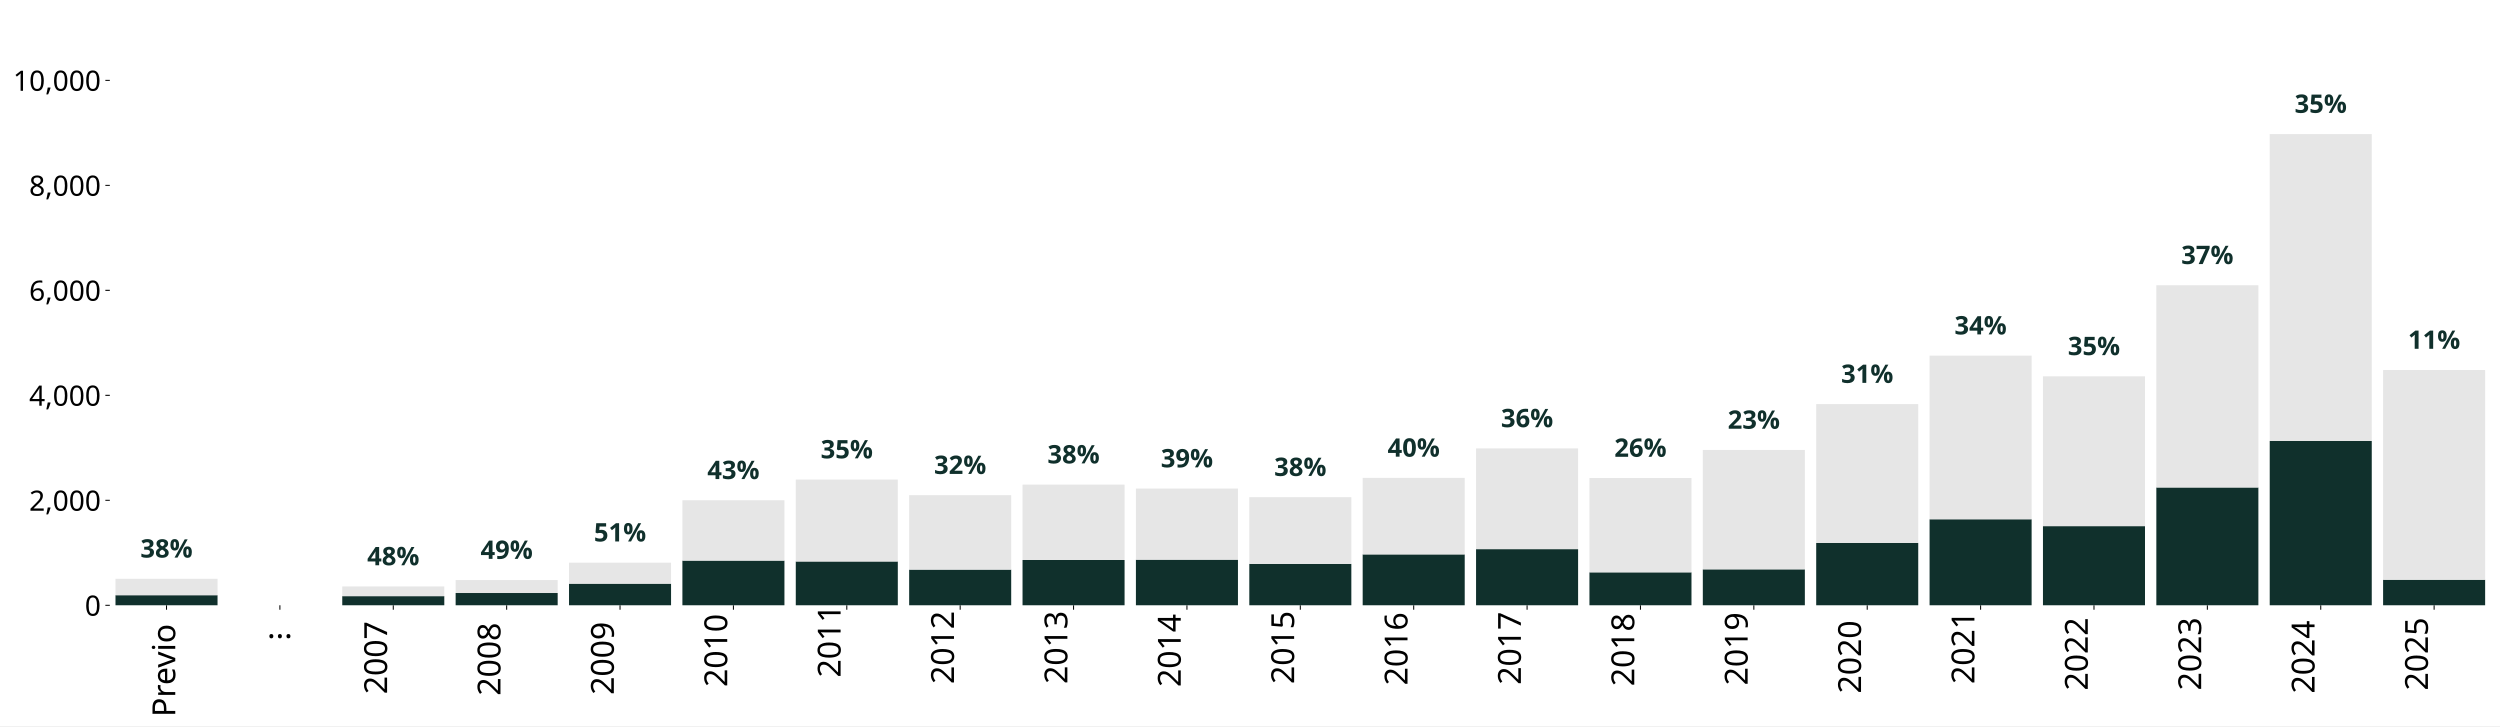
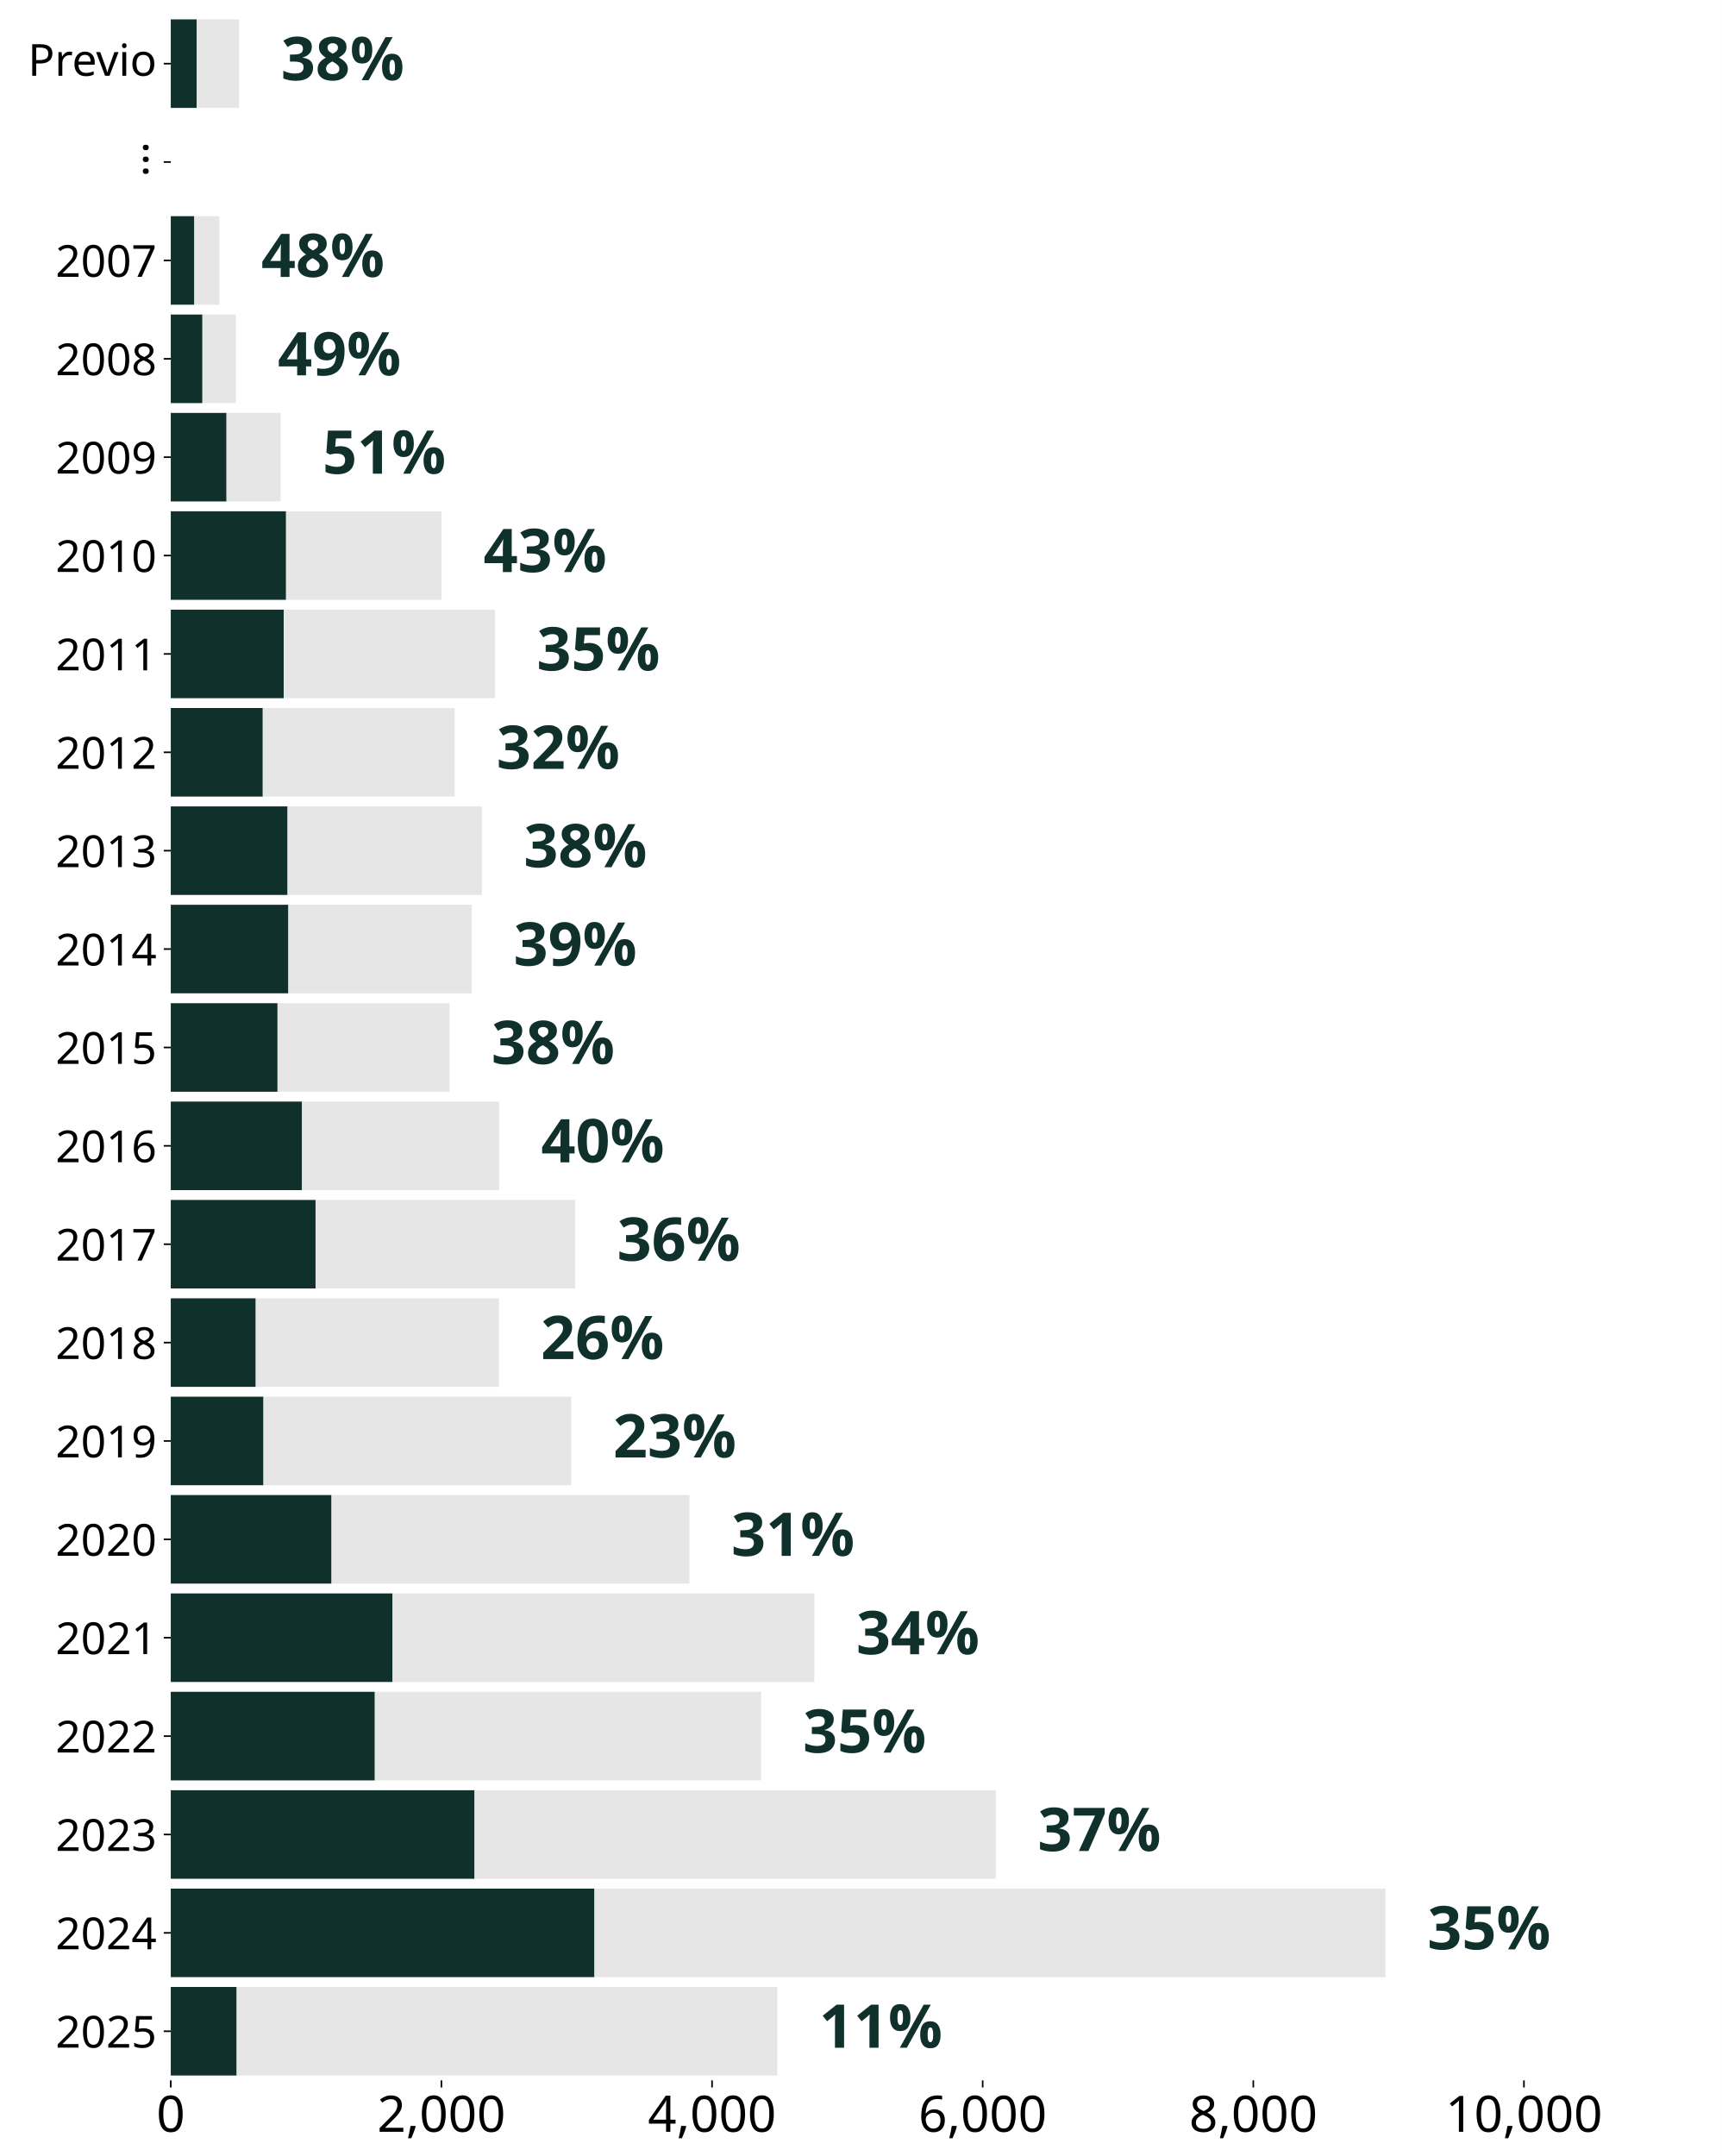
- <svg xmlns="http://www.w3.org/2000/svg" xmlns:xlink="http://www.w3.org/1999/xlink" width="1958.413pt" height="568.8pt" viewBox="0 0 1958.413 568.8" version="1.1">
+ <svg xmlns="http://www.w3.org/2000/svg" xmlns:xlink="http://www.w3.org/1999/xlink" width="856.808pt" height="1072.682pt" viewBox="0 0 856.808 1072.682" version="1.1">
  <defs>
    <style type="text/css">*{stroke-linejoin: round; stroke-linecap: butt}</style>
  </defs>
  <g id="figure_1">
    <g id="patch_1">
-       <path d="M 0 568.8  L 1958.413 568.8  L 1958.413 0  L 0 0  z " style="fill: #ffffff" />
+       <path d="M 0 1072.682  L 856.808 1072.682  L 856.808 0  L 0 0  z " style="fill: #ffffff" />
    </g>
    <g id="axes_1">
      <g id="patch_2">
-         <path d="M 86.033 474.17  L 1951.213 474.17  L 1951.213 7.2  L 86.033 7.2  z " style="fill: #ffffff" />
+         <path d="M 84.978 1035.08  L 849.608 1035.08  L 849.608 7.2  L 84.978 7.2  z " style="fill: #ffffff" />
      </g>
      <g id="matplotlib.axis_1">
        <g id="xtick_1">
          <g id="line2d_1">
            <defs>
-               <path id="m37255c28e0" d="M 0 0  L 0 3.5  " style="stroke: #000000; stroke-width: 0.8" />
+               <path id="m821d5a60a5" d="M 0 0  L 0 3.5  " style="stroke: #000000; stroke-width: 0.8" />
            </defs>
            <g>
-               <use xlink:href="#m37255c28e0" x="130.442" y="474.17" style="stroke: #000000; stroke-width: 0.8" />
+               <use xlink:href="#m821d5a60a5" x="84.978" y="1035.08" style="stroke: #000000; stroke-width: 0.8" />
            </g>
          </g>
          <g id="text_1">
-             <text style="font-weight: 500; font-size: 25px; font-family: 'Montserrat'" transform="translate(137.2921 561.5997) rotate(-90)">Previo</text>
+             <text style="font-weight: 500; font-size: 25px; font-family: 'Montserrat'; text-anchor: middle" x="84.978" y="1060.631" transform="rotate(-0 84.97813 1060.631)">0</text>
          </g>
        </g>
        <g id="xtick_2">
          <g id="line2d_2">
            <g>
-               <use xlink:href="#m37255c28e0" x="219.261" y="474.17" style="stroke: #000000; stroke-width: 0.8" />
+               <use xlink:href="#m821d5a60a5" x="219.645" y="1035.08" style="stroke: #000000; stroke-width: 0.8" />
            </g>
          </g>
          <g id="text_2">
-             <text style="font-weight: 500; font-size: 25px; font-family: 'Montserrat'; text-anchor: middle" x="219.261" y="499.721" transform="rotate(-0 219.2606 499.7208)">...</text>
+             <text style="font-weight: 500; font-size: 25px; font-family: 'Montserrat'; text-anchor: middle" x="219.645" y="1060.631" transform="rotate(-0 219.6446 1060.631)">2,000</text>
          </g>
        </g>
        <g id="xtick_3">
          <g id="line2d_3">
            <g>
-               <use xlink:href="#m37255c28e0" x="308.079" y="474.17" style="stroke: #000000; stroke-width: 0.8" />
+               <use xlink:href="#m821d5a60a5" x="354.311" y="1035.08" style="stroke: #000000; stroke-width: 0.8" />
            </g>
          </g>
          <g id="text_3">
-             <text style="font-weight: 500; font-size: 25px; font-family: 'Montserrat'" transform="translate(303.2271 543.8223) rotate(-90)">2007</text>
+             <text style="font-weight: 500; font-size: 25px; font-family: 'Montserrat'; text-anchor: middle" x="354.311" y="1060.631" transform="rotate(-0 354.3111 1060.631)">4,000</text>
          </g>
        </g>
        <g id="xtick_4">
          <g id="line2d_4">
            <g>
-               <use xlink:href="#m37255c28e0" x="396.897" y="474.17" style="stroke: #000000; stroke-width: 0.8" />
+               <use xlink:href="#m821d5a60a5" x="488.978" y="1035.08" style="stroke: #000000; stroke-width: 0.8" />
            </g>
          </g>
          <g id="text_4">
-             <text style="font-weight: 500; font-size: 25px; font-family: 'Montserrat'" transform="translate(392.0452 544.9747) rotate(-90)">2008</text>
+             <text style="font-weight: 500; font-size: 25px; font-family: 'Montserrat'; text-anchor: middle" x="488.978" y="1060.631" transform="rotate(-0 488.9776 1060.631)">6,000</text>
          </g>
        </g>
        <g id="xtick_5">
          <g id="line2d_5">
            <g>
-               <use xlink:href="#m37255c28e0" x="485.715" y="474.17" style="stroke: #000000; stroke-width: 0.8" />
+               <use xlink:href="#m821d5a60a5" x="623.644" y="1035.08" style="stroke: #000000; stroke-width: 0.8" />
            </g>
          </g>
          <g id="text_5">
-             <text style="font-weight: 500; font-size: 25px; font-family: 'Montserrat'" transform="translate(480.8633 544.2989) rotate(-90)">2009</text>
+             <text style="font-weight: 500; font-size: 25px; font-family: 'Montserrat'; text-anchor: middle" x="623.644" y="1060.631" transform="rotate(-0 623.6441 1060.631)">8,000</text>
          </g>
        </g>
        <g id="xtick_6">
          <g id="line2d_6">
            <g>
-               <use xlink:href="#m37255c28e0" x="574.533" y="474.17" style="stroke: #000000; stroke-width: 0.8" />
+               <use xlink:href="#m821d5a60a5" x="758.311" y="1035.08" style="stroke: #000000; stroke-width: 0.8" />
            </g>
          </g>
          <g id="text_6">
-             <text style="font-weight: 500; font-size: 25px; font-family: 'Montserrat'" transform="translate(569.6814 538.1231) rotate(-90)">2010</text>
-           </g>
-         </g>
-         <g id="xtick_7">
-           <g id="line2d_7">
-             <g>
-               <use xlink:href="#m37255c28e0" x="663.351" y="474.17" style="stroke: #000000; stroke-width: 0.8" />
-             </g>
-           </g>
-           <g id="text_7">
-             <text style="font-weight: 500; font-size: 25px; font-family: 'Montserrat'" transform="translate(658.4995 530.6973) rotate(-90)">2011</text>
-           </g>
-         </g>
-         <g id="xtick_8">
-           <g id="line2d_8">
-             <g>
-               <use xlink:href="#m37255c28e0" x="752.169" y="474.17" style="stroke: #000000; stroke-width: 0.8" />
-             </g>
-           </g>
-           <g id="text_8">
-             <text style="font-weight: 500; font-size: 25px; font-family: 'Montserrat'" transform="translate(747.3176 535.7989) rotate(-90)">2012</text>
-           </g>
-         </g>
-         <g id="xtick_9">
-           <g id="line2d_9">
-             <g>
-               <use xlink:href="#m37255c28e0" x="840.987" y="474.17" style="stroke: #000000; stroke-width: 0.8" />
-             </g>
-           </g>
-           <g id="text_9">
-             <text style="font-weight: 500; font-size: 25px; font-family: 'Montserrat'" transform="translate(836.1357 535.7481) rotate(-90)">2013</text>
-           </g>
-         </g>
-         <g id="xtick_10">
-           <g id="line2d_10">
-             <g>
-               <use xlink:href="#m37255c28e0" x="929.805" y="474.17" style="stroke: #000000; stroke-width: 0.8" />
-             </g>
-           </g>
-           <g id="text_10">
-             <text style="font-weight: 500; font-size: 25px; font-family: 'Montserrat'" transform="translate(924.9538 538.1739) rotate(-90)">2014</text>
-           </g>
-         </g>
-         <g id="xtick_11">
-           <g id="line2d_11">
-             <g>
-               <use xlink:href="#m37255c28e0" x="1018.623" y="474.17" style="stroke: #000000; stroke-width: 0.8" />
-             </g>
-           </g>
-           <g id="text_11">
-             <text style="font-weight: 500; font-size: 25px; font-family: 'Montserrat'" transform="translate(1013.772 535.7989) rotate(-90)">2015</text>
-           </g>
-         </g>
-         <g id="xtick_12">
-           <g id="line2d_12">
-             <g>
-               <use xlink:href="#m37255c28e0" x="1107.442" y="474.17" style="stroke: #000000; stroke-width: 0.8" />
-             </g>
-           </g>
-           <g id="text_12">
-             <text style="font-weight: 500; font-size: 25px; font-family: 'Montserrat'" transform="translate(1102.59 536.8731) rotate(-90)">2016</text>
-           </g>
-         </g>
-         <g id="xtick_13">
-           <g id="line2d_13">
-             <g>
-               <use xlink:href="#m37255c28e0" x="1196.26" y="474.17" style="stroke: #000000; stroke-width: 0.8" />
-             </g>
-           </g>
-           <g id="text_13">
-             <text style="font-weight: 500; font-size: 25px; font-family: 'Montserrat'" transform="translate(1191.408 536.3966) rotate(-90)">2017</text>
-           </g>
-         </g>
-         <g id="xtick_14">
-           <g id="line2d_14">
-             <g>
-               <use xlink:href="#m37255c28e0" x="1285.078" y="474.17" style="stroke: #000000; stroke-width: 0.8" />
-             </g>
-           </g>
-           <g id="text_14">
-             <text style="font-weight: 500; font-size: 25px; font-family: 'Montserrat'" transform="translate(1280.226 537.5489) rotate(-90)">2018</text>
-           </g>
-         </g>
-         <g id="xtick_15">
-           <g id="line2d_15">
-             <g>
-               <use xlink:href="#m37255c28e0" x="1373.896" y="474.17" style="stroke: #000000; stroke-width: 0.8" />
-             </g>
-           </g>
-           <g id="text_15">
-             <text style="font-weight: 500; font-size: 25px; font-family: 'Montserrat'" transform="translate(1369.044 536.8731) rotate(-90)">2019</text>
-           </g>
-         </g>
-         <g id="xtick_16">
-           <g id="line2d_16">
-             <g>
-               <use xlink:href="#m37255c28e0" x="1462.714" y="474.17" style="stroke: #000000; stroke-width: 0.8" />
-             </g>
-           </g>
-           <g id="text_16">
-             <text style="font-weight: 500; font-size: 25px; font-family: 'Montserrat'" transform="translate(1457.862 543.2247) rotate(-90)">2020</text>
-           </g>
-         </g>
-         <g id="xtick_17">
-           <g id="line2d_17">
-             <g>
-               <use xlink:href="#m37255c28e0" x="1551.532" y="474.17" style="stroke: #000000; stroke-width: 0.8" />
-             </g>
-           </g>
-           <g id="text_17">
-             <text style="font-weight: 500; font-size: 25px; font-family: 'Montserrat'" transform="translate(1546.68 535.7989) rotate(-90)">2021</text>
-           </g>
-         </g>
-         <g id="xtick_18">
-           <g id="line2d_18">
-             <g>
-               <use xlink:href="#m37255c28e0" x="1640.35" y="474.17" style="stroke: #000000; stroke-width: 0.8" />
-             </g>
-           </g>
-           <g id="text_18">
-             <text style="font-weight: 500; font-size: 25px; font-family: 'Montserrat'" transform="translate(1635.499 540.9005) rotate(-90)">2022</text>
-           </g>
-         </g>
-         <g id="xtick_19">
-           <g id="line2d_19">
-             <g>
-               <use xlink:href="#m37255c28e0" x="1729.168" y="474.17" style="stroke: #000000; stroke-width: 0.8" />
-             </g>
-           </g>
-           <g id="text_19">
-             <text style="font-weight: 500; font-size: 25px; font-family: 'Montserrat'" transform="translate(1724.317 540.8497) rotate(-90)">2023</text>
-           </g>
-         </g>
-         <g id="xtick_20">
-           <g id="line2d_20">
-             <g>
-               <use xlink:href="#m37255c28e0" x="1817.986" y="474.17" style="stroke: #000000; stroke-width: 0.8" />
-             </g>
-           </g>
-           <g id="text_20">
-             <text style="font-weight: 500; font-size: 25px; font-family: 'Montserrat'" transform="translate(1813.135 543.2755) rotate(-90)">2024</text>
-           </g>
-         </g>
-         <g id="xtick_21">
-           <g id="line2d_21">
-             <g>
-               <use xlink:href="#m37255c28e0" x="1906.804" y="474.17" style="stroke: #000000; stroke-width: 0.8" />
-             </g>
-           </g>
-           <g id="text_21">
-             <text style="font-weight: 500; font-size: 25px; font-family: 'Montserrat'" transform="translate(1901.953 540.9005) rotate(-90)">2025</text>
+             <text style="font-weight: 500; font-size: 25px; font-family: 'Montserrat'; text-anchor: middle" x="758.311" y="1060.631" transform="rotate(-0 758.3106 1060.631)">10,000</text>
          </g>
        </g>
      </g>
      <g id="matplotlib.axis_2">
        <g id="ytick_1">
+           <g id="line2d_7">
+             <defs>
+               <path id="m4a17459987" d="M 0 0  L -3.5 0  " style="stroke: #000000; stroke-width: 0.8" />
+             </defs>
+             <g>
+               <use xlink:href="#m4a17459987" x="84.978" y="31.673" style="stroke: #000000; stroke-width: 0.8" />
+             </g>
+           </g>
+           <g id="text_7">
+             <text style="font-weight: 500; font-size: 22px; font-family: 'Montserrat'; text-anchor: end" x="77.978" y="37.701" transform="rotate(-0 77.97813 37.70099)">Previo</text>
+           </g>
+         </g>
+         <g id="ytick_2">
+           <g id="line2d_8">
+             <g>
+               <use xlink:href="#m4a17459987" x="84.978" y="80.62" style="stroke: #000000; stroke-width: 0.8" />
+             </g>
+           </g>
+           <g id="text_8">
+             <text style="font-weight: 500; font-size: 22px; font-family: 'Montserrat'" transform="translate(73.70875 88.11203) rotate(-90)">...</text>
+           </g>
+         </g>
+         <g id="ytick_3">
+           <g id="line2d_9">
+             <g>
+               <use xlink:href="#m4a17459987" x="84.978" y="129.567" style="stroke: #000000; stroke-width: 0.8" />
+             </g>
+           </g>
+           <g id="text_9">
+             <text style="font-weight: 500; font-size: 22px; font-family: 'Montserrat'; text-anchor: end" x="77.978" y="137.729" transform="rotate(-0 77.97813 137.729)">2007</text>
+           </g>
+         </g>
+         <g id="ytick_4">
+           <g id="line2d_10">
+             <g>
+               <use xlink:href="#m4a17459987" x="84.978" y="178.513" style="stroke: #000000; stroke-width: 0.8" />
+             </g>
+           </g>
+           <g id="text_10">
+             <text style="font-weight: 500; font-size: 22px; font-family: 'Montserrat'; text-anchor: end" x="77.978" y="186.676" transform="rotate(-0 77.97813 186.6757)">2008</text>
+           </g>
+         </g>
+         <g id="ytick_5">
+           <g id="line2d_11">
+             <g>
+               <use xlink:href="#m4a17459987" x="84.978" y="227.46" style="stroke: #000000; stroke-width: 0.8" />
+             </g>
+           </g>
+           <g id="text_11">
+             <text style="font-weight: 500; font-size: 22px; font-family: 'Montserrat'; text-anchor: end" x="77.978" y="235.622" transform="rotate(-0 77.97813 235.6223)">2009</text>
+           </g>
+         </g>
+         <g id="ytick_6">
+           <g id="line2d_12">
+             <g>
+               <use xlink:href="#m4a17459987" x="84.978" y="276.407" style="stroke: #000000; stroke-width: 0.8" />
+             </g>
+           </g>
+           <g id="text_12">
+             <text style="font-weight: 500; font-size: 22px; font-family: 'Montserrat'; text-anchor: end" x="77.978" y="284.569" transform="rotate(-0 77.97813 284.569)">2010</text>
+           </g>
+         </g>
+         <g id="ytick_7">
+           <g id="line2d_13">
+             <g>
+               <use xlink:href="#m4a17459987" x="84.978" y="325.353" style="stroke: #000000; stroke-width: 0.8" />
+             </g>
+           </g>
+           <g id="text_13">
+             <text style="font-weight: 500; font-size: 22px; font-family: 'Montserrat'; text-anchor: end" x="77.978" y="333.516" transform="rotate(-0 77.97813 333.5157)">2011</text>
+           </g>
+         </g>
+         <g id="ytick_8">
+           <g id="line2d_14">
+             <g>
+               <use xlink:href="#m4a17459987" x="84.978" y="374.3" style="stroke: #000000; stroke-width: 0.8" />
+             </g>
+           </g>
+           <g id="text_14">
+             <text style="font-weight: 500; font-size: 22px; font-family: 'Montserrat'; text-anchor: end" x="77.978" y="382.462" transform="rotate(-0 77.97813 382.4623)">2012</text>
+           </g>
+         </g>
+         <g id="ytick_9">
+           <g id="line2d_15">
+             <g>
+               <use xlink:href="#m4a17459987" x="84.978" y="423.247" style="stroke: #000000; stroke-width: 0.8" />
+             </g>
+           </g>
+           <g id="text_15">
+             <text style="font-weight: 500; font-size: 22px; font-family: 'Montserrat'; text-anchor: end" x="77.978" y="431.409" transform="rotate(-0 77.97813 431.409)">2013</text>
+           </g>
+         </g>
+         <g id="ytick_10">
+           <g id="line2d_16">
+             <g>
+               <use xlink:href="#m4a17459987" x="84.978" y="472.193" style="stroke: #000000; stroke-width: 0.8" />
+             </g>
+           </g>
+           <g id="text_16">
+             <text style="font-weight: 500; font-size: 22px; font-family: 'Montserrat'; text-anchor: end" x="77.978" y="480.356" transform="rotate(-0 77.97813 480.3557)">2014</text>
+           </g>
+         </g>
+         <g id="ytick_11">
+           <g id="line2d_17">
+             <g>
+               <use xlink:href="#m4a17459987" x="84.978" y="521.14" style="stroke: #000000; stroke-width: 0.8" />
+             </g>
+           </g>
+           <g id="text_17">
+             <text style="font-weight: 500; font-size: 22px; font-family: 'Montserrat'; text-anchor: end" x="77.978" y="529.302" transform="rotate(-0 77.97813 529.3023)">2015</text>
+           </g>
+         </g>
+         <g id="ytick_12">
+           <g id="line2d_18">
+             <g>
+               <use xlink:href="#m4a17459987" x="84.978" y="570.087" style="stroke: #000000; stroke-width: 0.8" />
+             </g>
+           </g>
+           <g id="text_18">
+             <text style="font-weight: 500; font-size: 22px; font-family: 'Montserrat'; text-anchor: end" x="77.978" y="578.249" transform="rotate(-0 77.97813 578.249)">2016</text>
+           </g>
+         </g>
+         <g id="ytick_13">
+           <g id="line2d_19">
+             <g>
+               <use xlink:href="#m4a17459987" x="84.978" y="619.033" style="stroke: #000000; stroke-width: 0.8" />
+             </g>
+           </g>
+           <g id="text_19">
+             <text style="font-weight: 500; font-size: 22px; font-family: 'Montserrat'; text-anchor: end" x="77.978" y="627.196" transform="rotate(-0 77.97813 627.1957)">2017</text>
+           </g>
+         </g>
+         <g id="ytick_14">
+           <g id="line2d_20">
+             <g>
+               <use xlink:href="#m4a17459987" x="84.978" y="667.98" style="stroke: #000000; stroke-width: 0.8" />
+             </g>
+           </g>
+           <g id="text_20">
+             <text style="font-weight: 500; font-size: 22px; font-family: 'Montserrat'; text-anchor: end" x="77.978" y="676.142" transform="rotate(-0 77.97813 676.1423)">2018</text>
+           </g>
+         </g>
+         <g id="ytick_15">
+           <g id="line2d_21">
+             <g>
+               <use xlink:href="#m4a17459987" x="84.978" y="716.927" style="stroke: #000000; stroke-width: 0.8" />
+             </g>
+           </g>
+           <g id="text_21">
+             <text style="font-weight: 500; font-size: 22px; font-family: 'Montserrat'; text-anchor: end" x="77.978" y="725.089" transform="rotate(-0 77.97813 725.089)">2019</text>
+           </g>
+         </g>
+         <g id="ytick_16">
          <g id="line2d_22">
-             <defs>
-               <path id="m4f45908cc1" d="M 0 0  L -3.5 0  " style="stroke: #000000; stroke-width: 0.8" />
-             </defs>
-             <g>
-               <use xlink:href="#m4f45908cc1" x="86.033" y="474.17" style="stroke: #000000; stroke-width: 0.8" />
+             <g>
+               <use xlink:href="#m4a17459987" x="84.978" y="765.873" style="stroke: #000000; stroke-width: 0.8" />
            </g>
          </g>
          <g id="text_22">
-             <text style="font-weight: 500; font-size: 22px; font-family: 'Montserrat'; text-anchor: end" x="79.033" y="482.332" transform="rotate(-0 79.03344 482.3323)">0</text>
-           </g>
-         </g>
-         <g id="ytick_2">
+             <text style="font-weight: 500; font-size: 22px; font-family: 'Montserrat'; text-anchor: end" x="77.978" y="774.036" transform="rotate(-0 77.97813 774.0357)">2020</text>
+           </g>
+         </g>
+         <g id="ytick_17">
          <g id="line2d_23">
            <g>
-               <use xlink:href="#m4f45908cc1" x="86.033" y="391.927" style="stroke: #000000; stroke-width: 0.8" />
+               <use xlink:href="#m4a17459987" x="84.978" y="814.82" style="stroke: #000000; stroke-width: 0.8" />
            </g>
          </g>
          <g id="text_23">
-             <text style="font-weight: 500; font-size: 22px; font-family: 'Montserrat'; text-anchor: end" x="79.033" y="400.09" transform="rotate(-0 79.03344 400.0897)">2,000</text>
-           </g>
-         </g>
-         <g id="ytick_3">
+             <text style="font-weight: 500; font-size: 22px; font-family: 'Montserrat'; text-anchor: end" x="77.978" y="822.982" transform="rotate(-0 77.97813 822.9823)">2021</text>
+           </g>
+         </g>
+         <g id="ytick_18">
          <g id="line2d_24">
            <g>
-               <use xlink:href="#m4f45908cc1" x="86.033" y="309.685" style="stroke: #000000; stroke-width: 0.8" />
+               <use xlink:href="#m4a17459987" x="84.978" y="863.767" style="stroke: #000000; stroke-width: 0.8" />
            </g>
          </g>
          <g id="text_24">
-             <text style="font-weight: 500; font-size: 22px; font-family: 'Montserrat'; text-anchor: end" x="79.033" y="317.847" transform="rotate(-0 79.03344 317.847)">4,000</text>
-           </g>
-         </g>
-         <g id="ytick_4">
+             <text style="font-weight: 500; font-size: 22px; font-family: 'Montserrat'; text-anchor: end" x="77.978" y="871.929" transform="rotate(-0 77.97813 871.929)">2022</text>
+           </g>
+         </g>
+         <g id="ytick_19">
          <g id="line2d_25">
            <g>
-               <use xlink:href="#m4f45908cc1" x="86.033" y="227.442" style="stroke: #000000; stroke-width: 0.8" />
+               <use xlink:href="#m4a17459987" x="84.978" y="912.713" style="stroke: #000000; stroke-width: 0.8" />
            </g>
          </g>
          <g id="text_25">
-             <text style="font-weight: 500; font-size: 22px; font-family: 'Montserrat'; text-anchor: end" x="79.033" y="235.604" transform="rotate(-0 79.03344 235.6043)">6,000</text>
-           </g>
-         </g>
-         <g id="ytick_5">
+             <text style="font-weight: 500; font-size: 22px; font-family: 'Montserrat'; text-anchor: end" x="77.978" y="920.876" transform="rotate(-0 77.97813 920.8757)">2023</text>
+           </g>
+         </g>
+         <g id="ytick_20">
          <g id="line2d_26">
            <g>
-               <use xlink:href="#m4f45908cc1" x="86.033" y="145.199" style="stroke: #000000; stroke-width: 0.8" />
+               <use xlink:href="#m4a17459987" x="84.978" y="961.66" style="stroke: #000000; stroke-width: 0.8" />
            </g>
          </g>
          <g id="text_26">
-             <text style="font-weight: 500; font-size: 22px; font-family: 'Montserrat'; text-anchor: end" x="79.033" y="153.362" transform="rotate(-0 79.03344 153.3616)">8,000</text>
-           </g>
-         </g>
-         <g id="ytick_6">
+             <text style="font-weight: 500; font-size: 22px; font-family: 'Montserrat'; text-anchor: end" x="77.978" y="969.822" transform="rotate(-0 77.97813 969.8223)">2024</text>
+           </g>
+         </g>
+         <g id="ytick_21">
          <g id="line2d_27">
            <g>
-               <use xlink:href="#m4f45908cc1" x="86.033" y="62.957" style="stroke: #000000; stroke-width: 0.8" />
+               <use xlink:href="#m4a17459987" x="84.978" y="1010.607" style="stroke: #000000; stroke-width: 0.8" />
            </g>
          </g>
          <g id="text_27">
-             <text style="font-weight: 500; font-size: 22px; font-family: 'Montserrat'; text-anchor: end" x="79.033" y="71.119" transform="rotate(-0 79.03344 71.11897)">10,000</text>
+             <text style="font-weight: 500; font-size: 22px; font-family: 'Montserrat'; text-anchor: end" x="77.978" y="1018.769" transform="rotate(-0 77.97813 1018.769)">2025</text>
          </g>
        </g>
      </g>
      <g id="patch_3">
-         <path d="M 90.474 474.17  L 170.411 474.17  L 170.411 466.275  L 90.474 466.275  z " clip-path="url(#pc58147cf95)" style="fill: #10302c" />
+         <path d="M 84.978 9.647  L 97.906 9.647  L 97.906 53.699  L 84.978 53.699  z " clip-path="url(#p57cb25bc45)" style="fill: #10302c" />
      </g>
      <g id="patch_4">
-         <path d="M 90.474 466.275  L 170.411 466.275  L 170.411 453.404  L 90.474 453.404  z " clip-path="url(#pc58147cf95)" style="fill: #e6e6e6" />
+         <path d="M 97.906 9.647  L 118.981 9.647  L 118.981 53.699  L 97.906 53.699  z " clip-path="url(#p57cb25bc45)" style="fill: #e6e6e6" />
      </g>
      <g id="patch_5">
-         <path d="M 268.111 474.17  L 348.047 474.17  L 348.047 467.015  L 268.111 467.015  z " clip-path="url(#pc58147cf95)" style="fill: #10302c" />
+         <path d="M 84.978 107.541  L 96.694 107.541  L 96.694 151.593  L 84.978 151.593  z " clip-path="url(#p57cb25bc45)" style="fill: #10302c" />
      </g>
      <g id="patch_6">
-         <path d="M 268.111 467.015  L 348.047 467.015  L 348.047 459.407  L 268.111 459.407  z " clip-path="url(#pc58147cf95)" style="fill: #e6e6e6" />
+         <path d="M 96.694 107.541  L 109.151 107.541  L 109.151 151.593  L 96.694 151.593  z " clip-path="url(#p57cb25bc45)" style="fill: #e6e6e6" />
      </g>
      <g id="patch_7">
-         <path d="M 356.929 474.17  L 436.865 474.17  L 436.865 464.548  L 356.929 464.548  z " clip-path="url(#pc58147cf95)" style="fill: #10302c" />
+         <path d="M 84.978 156.487  L 100.734 156.487  L 100.734 200.539  L 84.978 200.539  z " clip-path="url(#p57cb25bc45)" style="fill: #10302c" />
      </g>
      <g id="patch_8">
-         <path d="M 356.929 464.548  L 436.865 464.548  L 436.865 454.391  L 356.929 454.391  z " clip-path="url(#pc58147cf95)" style="fill: #e6e6e6" />
+         <path d="M 100.734 156.487  L 117.365 156.487  L 117.365 200.539  L 100.734 200.539  z " clip-path="url(#p57cb25bc45)" style="fill: #e6e6e6" />
      </g>
      <g id="patch_9">
-         <path d="M 445.747 474.17  L 525.683 474.17  L 525.683 457.228  L 445.747 457.228  z " clip-path="url(#pc58147cf95)" style="fill: #10302c" />
+         <path d="M 84.978 205.434  L 112.719 205.434  L 112.719 249.486  L 84.978 249.486  z " clip-path="url(#p57cb25bc45)" style="fill: #10302c" />
      </g>
      <g id="patch_10">
-         <path d="M 445.747 457.228  L 525.683 457.228  L 525.683 440.779  L 445.747 440.779  z " clip-path="url(#pc58147cf95)" style="fill: #e6e6e6" />
+         <path d="M 112.719 205.434  L 139.653 205.434  L 139.653 249.486  L 112.719 249.486  z " clip-path="url(#p57cb25bc45)" style="fill: #e6e6e6" />
      </g>
      <g id="patch_11">
-         <path d="M 534.565 474.17  L 614.501 474.17  L 614.501 439.135  L 534.565 439.135  z " clip-path="url(#pc58147cf95)" style="fill: #10302c" />
+         <path d="M 84.978 254.381  L 142.346 254.381  L 142.346 298.433  L 84.978 298.433  z " clip-path="url(#p57cb25bc45)" style="fill: #10302c" />
      </g>
      <g id="patch_12">
-         <path d="M 534.565 439.135  L 614.501 439.135  L 614.501 391.886  L 534.565 391.886  z " clip-path="url(#pc58147cf95)" style="fill: #e6e6e6" />
+         <path d="M 142.346 254.381  L 219.712 254.381  L 219.712 298.433  L 142.346 298.433  z " clip-path="url(#p57cb25bc45)" style="fill: #e6e6e6" />
      </g>
      <g id="patch_13">
-         <path d="M 623.383 474.17  L 703.319 474.17  L 703.319 439.834  L 623.383 439.834  z " clip-path="url(#pc58147cf95)" style="fill: #10302c" />
+         <path d="M 84.978 303.327  L 141.201 303.327  L 141.201 347.379  L 84.978 347.379  z " clip-path="url(#p57cb25bc45)" style="fill: #10302c" />
      </g>
      <g id="patch_14">
-         <path d="M 623.383 439.834  L 703.319 439.834  L 703.319 375.684  L 623.383 375.684  z " clip-path="url(#pc58147cf95)" style="fill: #e6e6e6" />
+         <path d="M 141.201 303.327  L 246.241 303.327  L 246.241 347.379  L 141.201 347.379  z " clip-path="url(#p57cb25bc45)" style="fill: #e6e6e6" />
      </g>
      <g id="patch_15">
-         <path d="M 712.201 474.17  L 792.137 474.17  L 792.137 446.207  L 712.201 446.207  z " clip-path="url(#pc58147cf95)" style="fill: #10302c" />
+         <path d="M 84.978 352.274  L 130.765 352.274  L 130.765 396.326  L 84.978 396.326  z " clip-path="url(#p57cb25bc45)" style="fill: #10302c" />
      </g>
      <g id="patch_16">
-         <path d="M 712.201 446.207  L 792.137 446.207  L 792.137 387.897  L 712.201 387.897  z " clip-path="url(#pc58147cf95)" style="fill: #e6e6e6" />
+         <path d="M 130.765 352.274  L 226.243 352.274  L 226.243 396.326  L 130.765 396.326  z " clip-path="url(#p57cb25bc45)" style="fill: #e6e6e6" />
      </g>
      <g id="patch_17">
-         <path d="M 801.019 474.17  L 880.955 474.17  L 880.955 438.682  L 801.019 438.682  z " clip-path="url(#pc58147cf95)" style="fill: #10302c" />
+         <path d="M 84.978 401.221  L 143.087 401.221  L 143.087 445.273  L 84.978 445.273  z " clip-path="url(#p57cb25bc45)" style="fill: #10302c" />
      </g>
      <g id="patch_18">
-         <path d="M 801.019 438.682  L 880.955 438.682  L 880.955 379.632  L 801.019 379.632  z " clip-path="url(#pc58147cf95)" style="fill: #e6e6e6" />
+         <path d="M 143.087 401.221  L 239.777 401.221  L 239.777 445.273  L 143.087 445.273  z " clip-path="url(#p57cb25bc45)" style="fill: #e6e6e6" />
      </g>
      <g id="patch_19">
-         <path d="M 889.837 474.17  L 969.773 474.17  L 969.773 438.436  L 889.837 438.436  z " clip-path="url(#pc58147cf95)" style="fill: #10302c" />
+         <path d="M 84.978 450.167  L 143.491 450.167  L 143.491 494.219  L 84.978 494.219  z " clip-path="url(#p57cb25bc45)" style="fill: #10302c" />
      </g>
      <g id="patch_20">
-         <path d="M 889.837 438.436  L 969.773 438.436  L 969.773 382.716  L 889.837 382.716  z " clip-path="url(#pc58147cf95)" style="fill: #e6e6e6" />
+         <path d="M 143.491 450.167  L 234.727 450.167  L 234.727 494.219  L 143.491 494.219  z " clip-path="url(#p57cb25bc45)" style="fill: #e6e6e6" />
      </g>
      <g id="patch_21">
-         <path d="M 978.655 474.17  L 1058.592 474.17  L 1058.592 441.725  L 978.655 441.725  z " clip-path="url(#pc58147cf95)" style="fill: #10302c" />
+         <path d="M 84.978 499.114  L 138.104 499.114  L 138.104 543.166  L 84.978 543.166  z " clip-path="url(#p57cb25bc45)" style="fill: #10302c" />
      </g>
      <g id="patch_22">
-         <path d="M 978.655 441.725  L 1058.592 441.725  L 1058.592 389.46  L 978.655 389.46  z " clip-path="url(#pc58147cf95)" style="fill: #e6e6e6" />
+         <path d="M 138.104 499.114  L 223.685 499.114  L 223.685 543.166  L 138.104 543.166  z " clip-path="url(#p57cb25bc45)" style="fill: #e6e6e6" />
      </g>
      <g id="patch_23">
-         <path d="M 1067.473 474.17  L 1147.41 474.17  L 1147.41 434.282  L 1067.473 434.282  z " clip-path="url(#pc58147cf95)" style="fill: #10302c" />
+         <path d="M 84.978 548.061  L 150.291 548.061  L 150.291 592.113  L 84.978 592.113  z " clip-path="url(#p57cb25bc45)" style="fill: #10302c" />
      </g>
      <g id="patch_24">
-         <path d="M 1067.473 434.282  L 1147.41 434.282  L 1147.41 374.369  L 1067.473 374.369  z " clip-path="url(#pc58147cf95)" style="fill: #e6e6e6" />
+         <path d="M 150.291 548.061  L 248.396 548.061  L 248.396 592.113  L 150.291 592.113  z " clip-path="url(#p57cb25bc45)" style="fill: #e6e6e6" />
      </g>
      <g id="patch_25">
-         <path d="M 1156.291 474.17  L 1236.228 474.17  L 1236.228 430.17  L 1156.291 430.17  z " clip-path="url(#pc58147cf95)" style="fill: #10302c" />
+         <path d="M 84.978 597.007  L 157.025 597.007  L 157.025 641.059  L 84.978 641.059  z " clip-path="url(#p57cb25bc45)" style="fill: #10302c" />
      </g>
      <g id="patch_26">
-         <path d="M 1156.291 430.17  L 1236.228 430.17  L 1236.228 351.258  L 1156.291 351.258  z " clip-path="url(#pc58147cf95)" style="fill: #e6e6e6" />
+         <path d="M 157.025 597.007  L 286.237 597.007  L 286.237 641.059  L 157.025 641.059  z " clip-path="url(#p57cb25bc45)" style="fill: #e6e6e6" />
      </g>
      <g id="patch_27">
-         <path d="M 1245.11 474.17  L 1325.046 474.17  L 1325.046 448.346  L 1245.11 448.346  z " clip-path="url(#pc58147cf95)" style="fill: #10302c" />
+         <path d="M 84.978 645.954  L 127.263 645.954  L 127.263 690.006  L 84.978 690.006  z " clip-path="url(#p57cb25bc45)" style="fill: #10302c" />
      </g>
      <g id="patch_28">
-         <path d="M 1245.11 448.346  L 1325.046 448.346  L 1325.046 374.451  L 1245.11 374.451  z " clip-path="url(#pc58147cf95)" style="fill: #e6e6e6" />
+         <path d="M 127.263 645.954  L 248.261 645.954  L 248.261 690.006  L 127.263 690.006  z " clip-path="url(#p57cb25bc45)" style="fill: #e6e6e6" />
      </g>
      <g id="patch_29">
-         <path d="M 1333.928 474.17  L 1413.864 474.17  L 1413.864 446.002  L 1333.928 446.002  z " clip-path="url(#pc58147cf95)" style="fill: #10302c" />
+         <path d="M 84.978 694.901  L 131.101 694.901  L 131.101 738.953  L 84.978 738.953  z " clip-path="url(#p57cb25bc45)" style="fill: #10302c" />
      </g>
      <g id="patch_30">
-         <path d="M 1333.928 446.002  L 1413.864 446.002  L 1413.864 352.492  L 1333.928 352.492  z " clip-path="url(#pc58147cf95)" style="fill: #e6e6e6" />
+         <path d="M 131.101 694.901  L 284.217 694.901  L 284.217 738.953  L 131.101 738.953  z " clip-path="url(#p57cb25bc45)" style="fill: #e6e6e6" />
      </g>
      <g id="patch_31">
-         <path d="M 1422.746 474.17  L 1502.682 474.17  L 1502.682 425.318  L 1422.746 425.318  z " clip-path="url(#pc58147cf95)" style="fill: #10302c" />
+         <path d="M 84.978 743.847  L 164.97 743.847  L 164.97 787.899  L 84.978 787.899  z " clip-path="url(#p57cb25bc45)" style="fill: #10302c" />
      </g>
      <g id="patch_32">
-         <path d="M 1422.746 425.318  L 1502.682 425.318  L 1502.682 316.552  L 1422.746 316.552  z " clip-path="url(#pc58147cf95)" style="fill: #e6e6e6" />
+         <path d="M 164.97 743.847  L 343.066 743.847  L 343.066 787.899  L 164.97 787.899  z " clip-path="url(#p57cb25bc45)" style="fill: #e6e6e6" />
      </g>
      <g id="patch_33">
-         <path d="M 1511.564 474.17  L 1591.5 474.17  L 1591.5 406.772  L 1511.564 406.772  z " clip-path="url(#pc58147cf95)" style="fill: #10302c" />
+         <path d="M 84.978 792.794  L 195.337 792.794  L 195.337 836.846  L 84.978 836.846  z " clip-path="url(#p57cb25bc45)" style="fill: #10302c" />
      </g>
      <g id="patch_34">
-         <path d="M 1511.564 406.772  L 1591.5 406.772  L 1591.5 278.597  L 1511.564 278.597  z " clip-path="url(#pc58147cf95)" style="fill: #e6e6e6" />
+         <path d="M 195.337 792.794  L 405.215 792.794  L 405.215 836.846  L 195.337 836.846  z " clip-path="url(#p57cb25bc45)" style="fill: #e6e6e6" />
      </g>
      <g id="patch_35">
-         <path d="M 1600.382 474.17  L 1680.318 474.17  L 1680.318 412.159  L 1600.382 412.159  z " clip-path="url(#pc58147cf95)" style="fill: #10302c" />
+         <path d="M 84.978 841.741  L 186.517 841.741  L 186.517 885.793  L 84.978 885.793  z " clip-path="url(#p57cb25bc45)" style="fill: #10302c" />
      </g>
      <g id="patch_36">
-         <path d="M 1600.382 412.159  L 1680.318 412.159  L 1680.318 294.799  L 1600.382 294.799  z " clip-path="url(#pc58147cf95)" style="fill: #e6e6e6" />
+         <path d="M 186.517 841.741  L 378.686 841.741  L 378.686 885.793  L 186.517 885.793  z " clip-path="url(#p57cb25bc45)" style="fill: #e6e6e6" />
      </g>
      <g id="patch_37">
-         <path d="M 1689.2 474.17  L 1769.136 474.17  L 1769.136 381.853  L 1689.2 381.853  z " clip-path="url(#pc58147cf95)" style="fill: #10302c" />
+         <path d="M 84.978 890.687  L 236.141 890.687  L 236.141 934.739  L 84.978 934.739  z " clip-path="url(#p57cb25bc45)" style="fill: #10302c" />
      </g>
      <g id="patch_38">
-         <path d="M 1689.2 381.853  L 1769.136 381.853  L 1769.136 223.453  L 1689.2 223.453  z " clip-path="url(#pc58147cf95)" style="fill: #e6e6e6" />
+         <path d="M 236.141 890.687  L 495.509 890.687  L 495.509 934.739  L 236.141 934.739  z " clip-path="url(#p57cb25bc45)" style="fill: #e6e6e6" />
      </g>
      <g id="patch_39">
-         <path d="M 1778.018 474.17  L 1857.954 474.17  L 1857.954 345.419  L 1778.018 345.419  z " clip-path="url(#pc58147cf95)" style="fill: #10302c" />
+         <path d="M 84.978 939.634  L 295.799 939.634  L 295.799 983.686  L 84.978 983.686  z " clip-path="url(#p57cb25bc45)" style="fill: #10302c" />
      </g>
      <g id="patch_40">
-         <path d="M 1778.018 345.419  L 1857.954 345.419  L 1857.954 105.024  L 1778.018 105.024  z " clip-path="url(#pc58147cf95)" style="fill: #e6e6e6" />
+         <path d="M 295.799 939.634  L 689.429 939.634  L 689.429 983.686  L 295.799 983.686  z " clip-path="url(#p57cb25bc45)" style="fill: #e6e6e6" />
      </g>
      <g id="patch_41">
-         <path d="M 1866.836 474.17  L 1946.773 474.17  L 1946.773 454.144  L 1866.836 454.144  z " clip-path="url(#pc58147cf95)" style="fill: #10302c" />
+         <path d="M 84.978 988.581  L 117.769 988.581  L 117.769 1032.633  L 84.978 1032.633  z " clip-path="url(#p57cb25bc45)" style="fill: #10302c" />
      </g>
      <g id="patch_42">
-         <path d="M 1866.836 454.144  L 1946.773 454.144  L 1946.773 289.864  L 1866.836 289.864  z " clip-path="url(#pc58147cf95)" style="fill: #e6e6e6" />
+         <path d="M 117.769 988.581  L 386.766 988.581  L 386.766 1032.633  L 117.769 1032.633  z " clip-path="url(#p57cb25bc45)" style="fill: #e6e6e6" />
      </g>
      <g id="text_28">
-         <text style="font-weight: 700; font-size: 20px; font-family: 'Montserrat'; text-anchor: middle; fill: #10302c" x="130.442" y="436.787" transform="rotate(-0 130.4425 436.7869)">38%</text>
+         <text style="font-weight: 700; font-size: 30px; font-family: 'Montserrat'; text-anchor: start; fill: #10302c" x="139.835" y="39.893" transform="rotate(-0 139.835 39.89287)">38%</text>
      </g>
      <g id="text_29">
-         <text style="font-weight: 700; font-size: 20px; font-family: 'Montserrat'; text-anchor: middle; fill: #10302c" x="308.079" y="442.791" transform="rotate(-0 308.0787 442.7906)">48%</text>
+         <text style="font-weight: 700; font-size: 30px; font-family: 'Montserrat'; text-anchor: start; fill: #10302c" x="130.004" y="137.786" transform="rotate(-0 130.0043 137.7862)">48%</text>
      </g>
      <g id="text_30">
-         <text style="font-weight: 700; font-size: 20px; font-family: 'Montserrat'; text-anchor: middle; fill: #10302c" x="396.897" y="437.774" transform="rotate(-0 396.8968 437.7738)">49%</text>
+         <text style="font-weight: 700; font-size: 30px; font-family: 'Montserrat'; text-anchor: start; fill: #10302c" x="138.219" y="186.733" transform="rotate(-0 138.219 186.7329)">49%</text>
      </g>
      <g id="text_31">
-         <text style="font-weight: 700; font-size: 20px; font-family: 'Montserrat'; text-anchor: middle; fill: #10302c" x="485.715" y="424.163" transform="rotate(-0 485.7149 424.1627)">51%</text>
+         <text style="font-weight: 700; font-size: 30px; font-family: 'Montserrat'; text-anchor: start; fill: #10302c" x="160.506" y="235.68" transform="rotate(-0 160.5063 235.6795)">51%</text>
      </g>
      <g id="text_32">
-         <text style="font-weight: 700; font-size: 20px; font-family: 'Montserrat'; text-anchor: middle; fill: #10302c" x="574.533" y="375.269" transform="rotate(-0 574.533 375.2694)">43%</text>
+         <text style="font-weight: 700; font-size: 30px; font-family: 'Montserrat'; text-anchor: start; fill: #10302c" x="240.566" y="284.626" transform="rotate(-0 240.5655 284.6262)">43%</text>
      </g>
      <g id="text_33">
-         <text style="font-weight: 700; font-size: 20px; font-family: 'Montserrat'; text-anchor: middle; fill: #10302c" x="663.351" y="359.068" transform="rotate(-0 663.3511 359.0676)">35%</text>
+         <text style="font-weight: 700; font-size: 30px; font-family: 'Montserrat'; text-anchor: start; fill: #10302c" x="267.095" y="333.573" transform="rotate(-0 267.0948 333.5729)">35%</text>
      </g>
      <g id="text_34">
-         <text style="font-weight: 700; font-size: 20px; font-family: 'Montserrat'; text-anchor: middle; fill: #10302c" x="752.169" y="371.281" transform="rotate(-0 752.1692 371.2806)">32%</text>
+         <text style="font-weight: 700; font-size: 30px; font-family: 'Montserrat'; text-anchor: start; fill: #10302c" x="247.097" y="382.52" transform="rotate(-0 247.0968 382.5195)">32%</text>
      </g>
      <g id="text_35">
-         <text style="font-weight: 700; font-size: 20px; font-family: 'Montserrat'; text-anchor: middle; fill: #10302c" x="840.987" y="363.015" transform="rotate(-0 840.9872 363.0152)">38%</text>
+         <text style="font-weight: 700; font-size: 30px; font-family: 'Montserrat'; text-anchor: start; fill: #10302c" x="260.631" y="431.466" transform="rotate(-0 260.6308 431.4662)">38%</text>
      </g>
      <g id="text_36">
-         <text style="font-weight: 700; font-size: 20px; font-family: 'Montserrat'; text-anchor: middle; fill: #10302c" x="929.805" y="366.099" transform="rotate(-0 929.8053 366.0994)">39%</text>
+         <text style="font-weight: 700; font-size: 30px; font-family: 'Montserrat'; text-anchor: start; fill: #10302c" x="255.581" y="480.413" transform="rotate(-0 255.5808 480.4129)">39%</text>
      </g>
      <g id="text_37">
-         <text style="font-weight: 700; font-size: 20px; font-family: 'Montserrat'; text-anchor: middle; fill: #10302c" x="1018.623" y="372.843" transform="rotate(-0 1018.623 372.8433)">38%</text>
+         <text style="font-weight: 700; font-size: 30px; font-family: 'Montserrat'; text-anchor: start; fill: #10302c" x="244.538" y="529.36" transform="rotate(-0 244.5382 529.3595)">38%</text>
      </g>
      <g id="text_38">
-         <text style="font-weight: 700; font-size: 20px; font-family: 'Montserrat'; text-anchor: middle; fill: #10302c" x="1107.442" y="357.752" transform="rotate(-0 1107.442 357.7517)">40%</text>
+         <text style="font-weight: 700; font-size: 30px; font-family: 'Montserrat'; text-anchor: start; fill: #10302c" x="269.249" y="578.306" transform="rotate(-0 269.2495 578.3062)">40%</text>
      </g>
      <g id="text_39">
-         <text style="font-weight: 700; font-size: 20px; font-family: 'Montserrat'; text-anchor: middle; fill: #10302c" x="1196.26" y="334.642" transform="rotate(-0 1196.26 334.6415)">36%</text>
+         <text style="font-weight: 700; font-size: 30px; font-family: 'Montserrat'; text-anchor: start; fill: #10302c" x="307.091" y="627.253" transform="rotate(-0 307.0908 627.2529)">36%</text>
      </g>
      <g id="text_40">
-         <text style="font-weight: 700; font-size: 20px; font-family: 'Montserrat'; text-anchor: middle; fill: #10302c" x="1285.078" y="357.834" transform="rotate(-0 1285.078 357.834)">26%</text>
+         <text style="font-weight: 700; font-size: 30px; font-family: 'Montserrat'; text-anchor: start; fill: #10302c" x="269.115" y="676.2" transform="rotate(-0 269.1148 676.1995)">26%</text>
      </g>
      <g id="text_41">
-         <text style="font-weight: 700; font-size: 20px; font-family: 'Montserrat'; text-anchor: middle; fill: #10302c" x="1373.896" y="335.875" transform="rotate(-0 1373.896 335.8752)">23%</text>
+         <text style="font-weight: 700; font-size: 30px; font-family: 'Montserrat'; text-anchor: start; fill: #10302c" x="305.071" y="725.146" transform="rotate(-0 305.0708 725.1462)">23%</text>
      </g>
      <g id="text_42">
-         <text style="font-weight: 700; font-size: 20px; font-family: 'Montserrat'; text-anchor: middle; fill: #10302c" x="1462.714" y="299.935" transform="rotate(-0 1462.714 299.9351)">31%</text>
+         <text style="font-weight: 700; font-size: 30px; font-family: 'Montserrat'; text-anchor: start; fill: #10302c" x="363.92" y="774.093" transform="rotate(-0 363.92 774.0929)">31%</text>
      </g>
      <g id="text_43">
-         <text style="font-weight: 700; font-size: 20px; font-family: 'Montserrat'; text-anchor: middle; fill: #10302c" x="1551.532" y="261.98" transform="rotate(-0 1551.532 261.9801)">34%</text>
+         <text style="font-weight: 700; font-size: 30px; font-family: 'Montserrat'; text-anchor: start; fill: #10302c" x="426.069" y="823.04" transform="rotate(-0 426.0686 823.0395)">34%</text>
      </g>
      <g id="text_44">
-         <text style="font-weight: 700; font-size: 20px; font-family: 'Montserrat'; text-anchor: middle; fill: #10302c" x="1640.35" y="278.182" transform="rotate(-0 1640.35 278.1819)">35%</text>
+         <text style="font-weight: 700; font-size: 30px; font-family: 'Montserrat'; text-anchor: start; fill: #10302c" x="399.539" y="871.986" transform="rotate(-0 399.5393 871.9862)">35%</text>
      </g>
      <g id="text_45">
-         <text style="font-weight: 700; font-size: 20px; font-family: 'Montserrat'; text-anchor: middle; fill: #10302c" x="1729.168" y="206.836" transform="rotate(-0 1729.168 206.8364)">37%</text>
+         <text style="font-weight: 700; font-size: 30px; font-family: 'Montserrat'; text-anchor: start; fill: #10302c" x="516.363" y="920.933" transform="rotate(-0 516.3625 920.9329)">37%</text>
      </g>
      <g id="text_46">
-         <text style="font-weight: 700; font-size: 20px; font-family: 'Montserrat'; text-anchor: middle; fill: #10302c" x="1817.986" y="88.407" transform="rotate(-0 1817.986 88.40696)">35%</text>
+         <text style="font-weight: 700; font-size: 30px; font-family: 'Montserrat'; text-anchor: start; fill: #10302c" x="710.282" y="969.88" transform="rotate(-0 710.2823 969.8795)">35%</text>
      </g>
      <g id="text_47">
-         <text style="font-weight: 700; font-size: 20px; font-family: 'Montserrat'; text-anchor: middle; fill: #10302c" x="1906.804" y="273.247" transform="rotate(-0 1906.804 273.2474)">11%</text>
+         <text style="font-weight: 700; font-size: 30px; font-family: 'Montserrat'; text-anchor: start; fill: #10302c" x="407.619" y="1018.826" transform="rotate(-0 407.6193 1018.826)">11%</text>
      </g>
    </g>
  </g>
  <defs>
-     <clipPath id="pc58147cf95">
-       <rect x="86.033" y="7.2" width="1865.18" height="466.97" />
+     <clipPath id="p57cb25bc45">
+       <rect x="84.978" y="7.2" width="764.63" height="1027.88" />
    </clipPath>
  </defs>
</svg>
